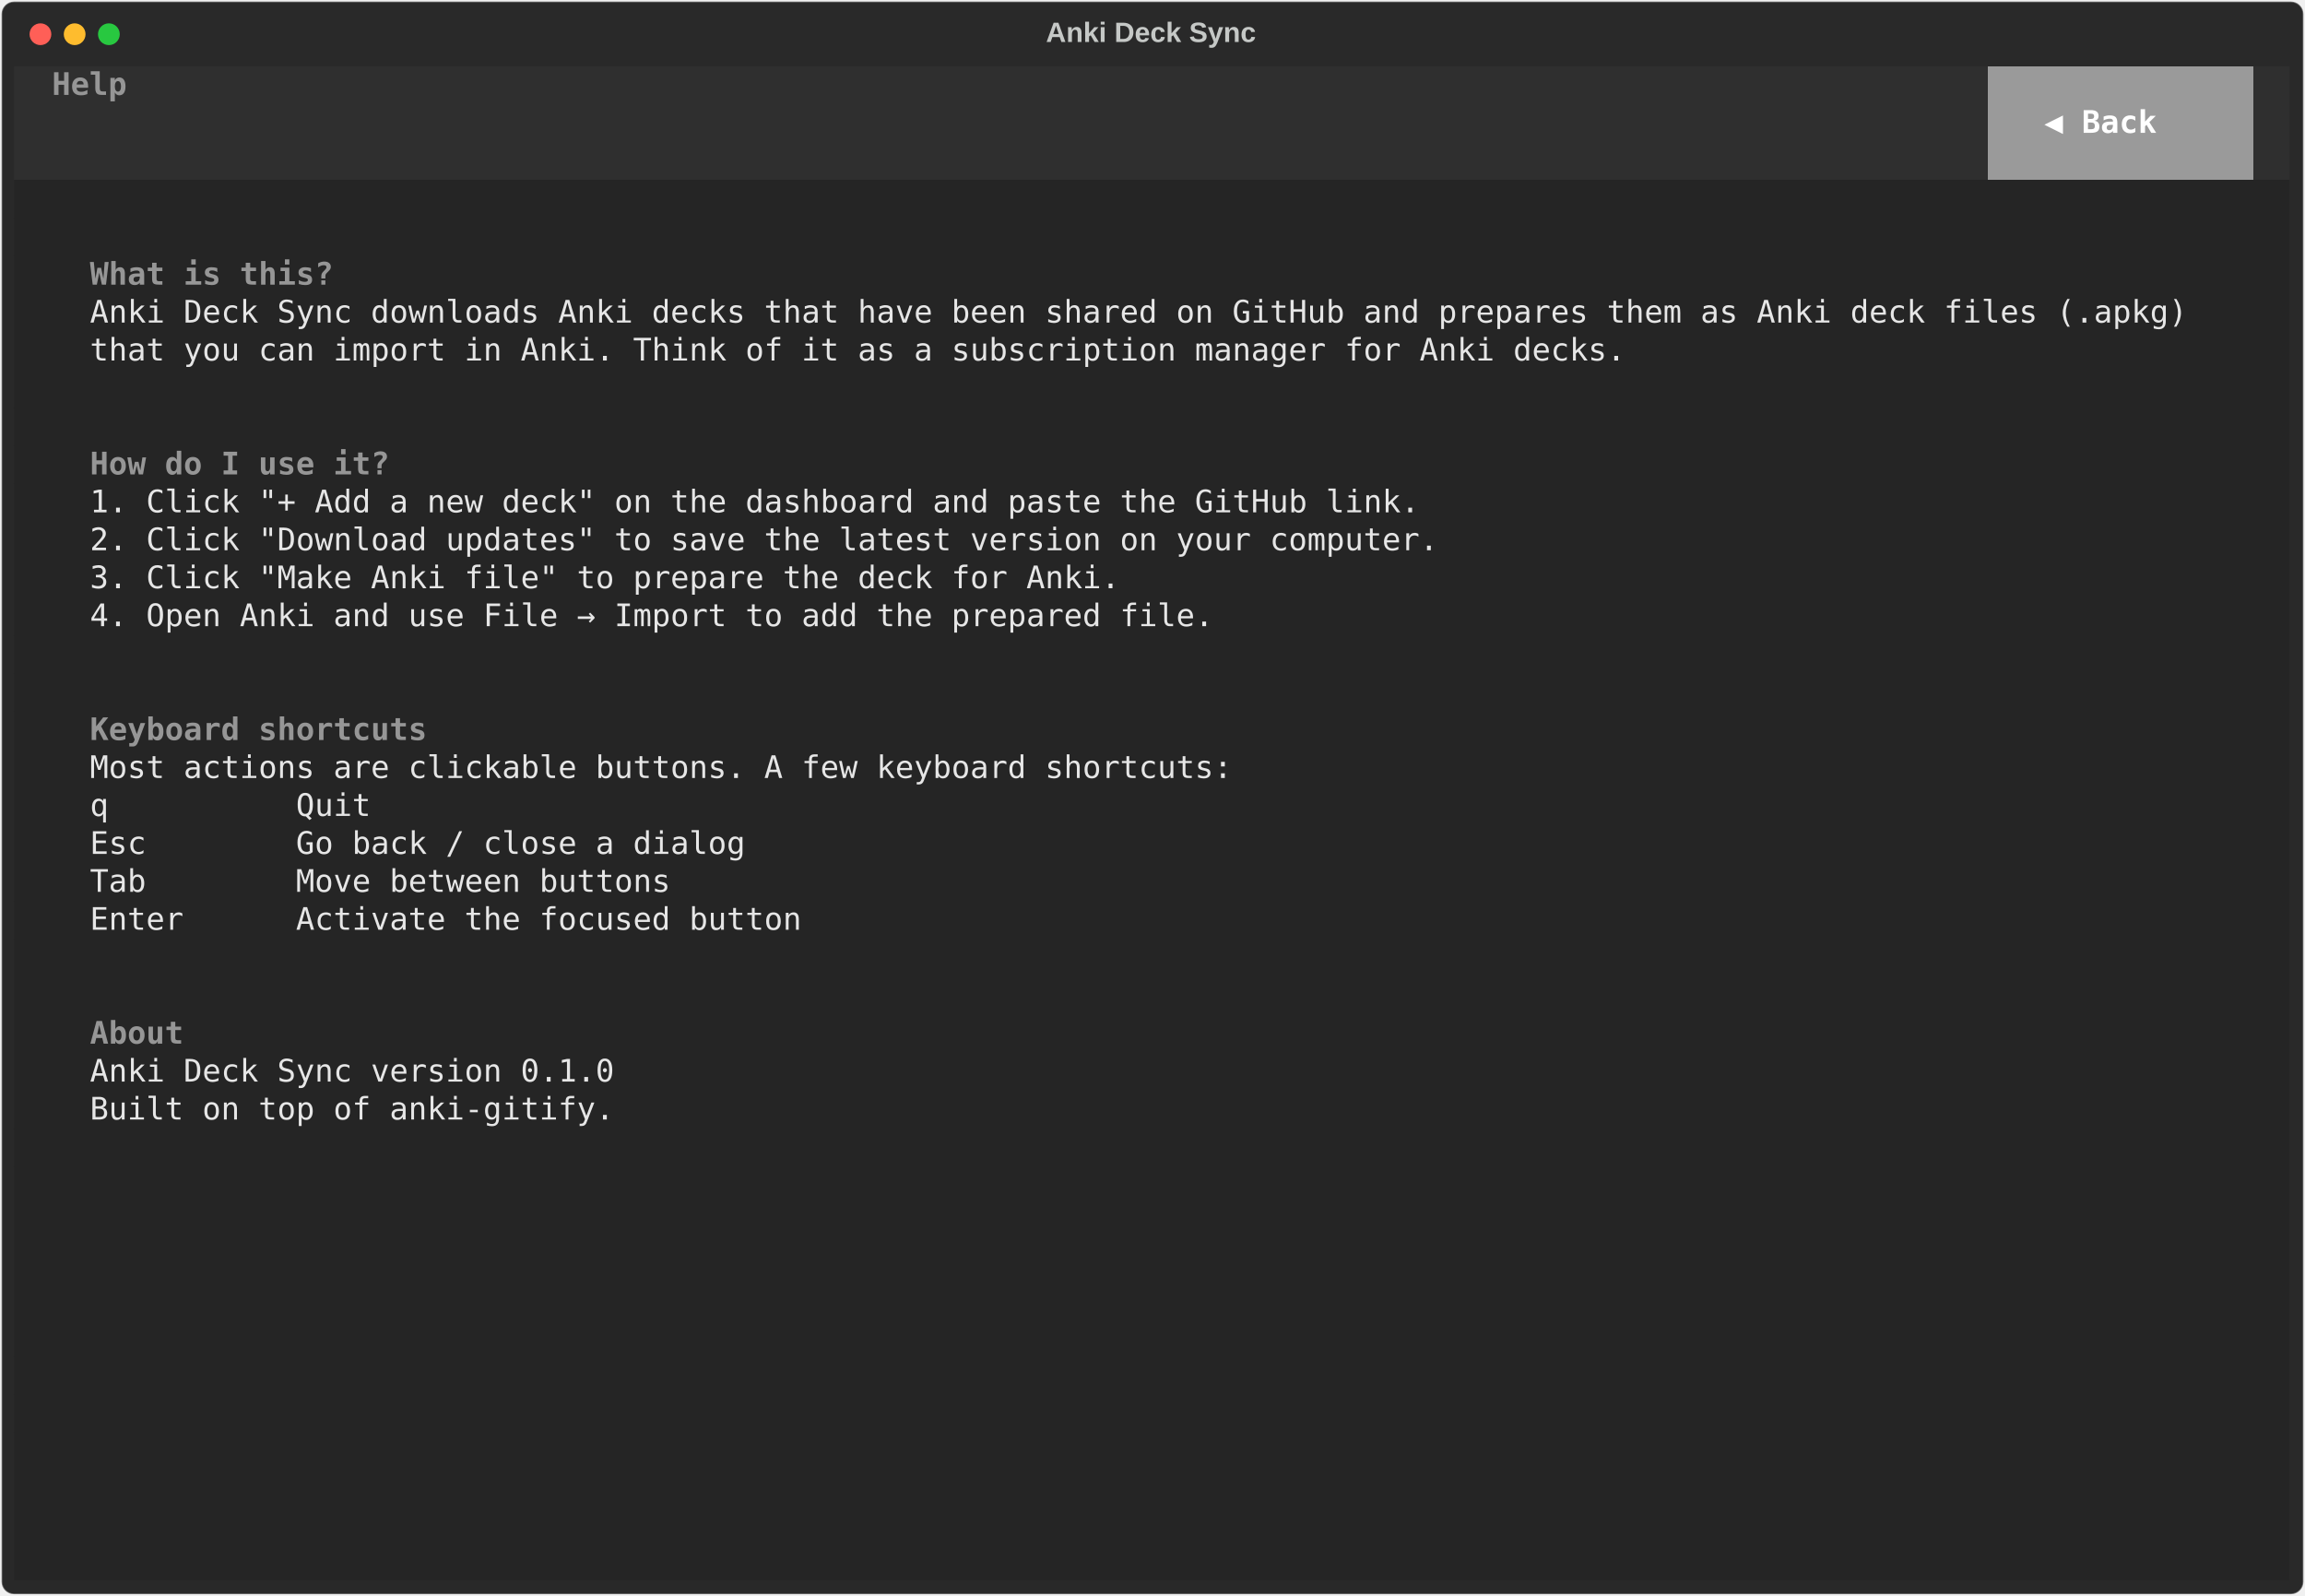
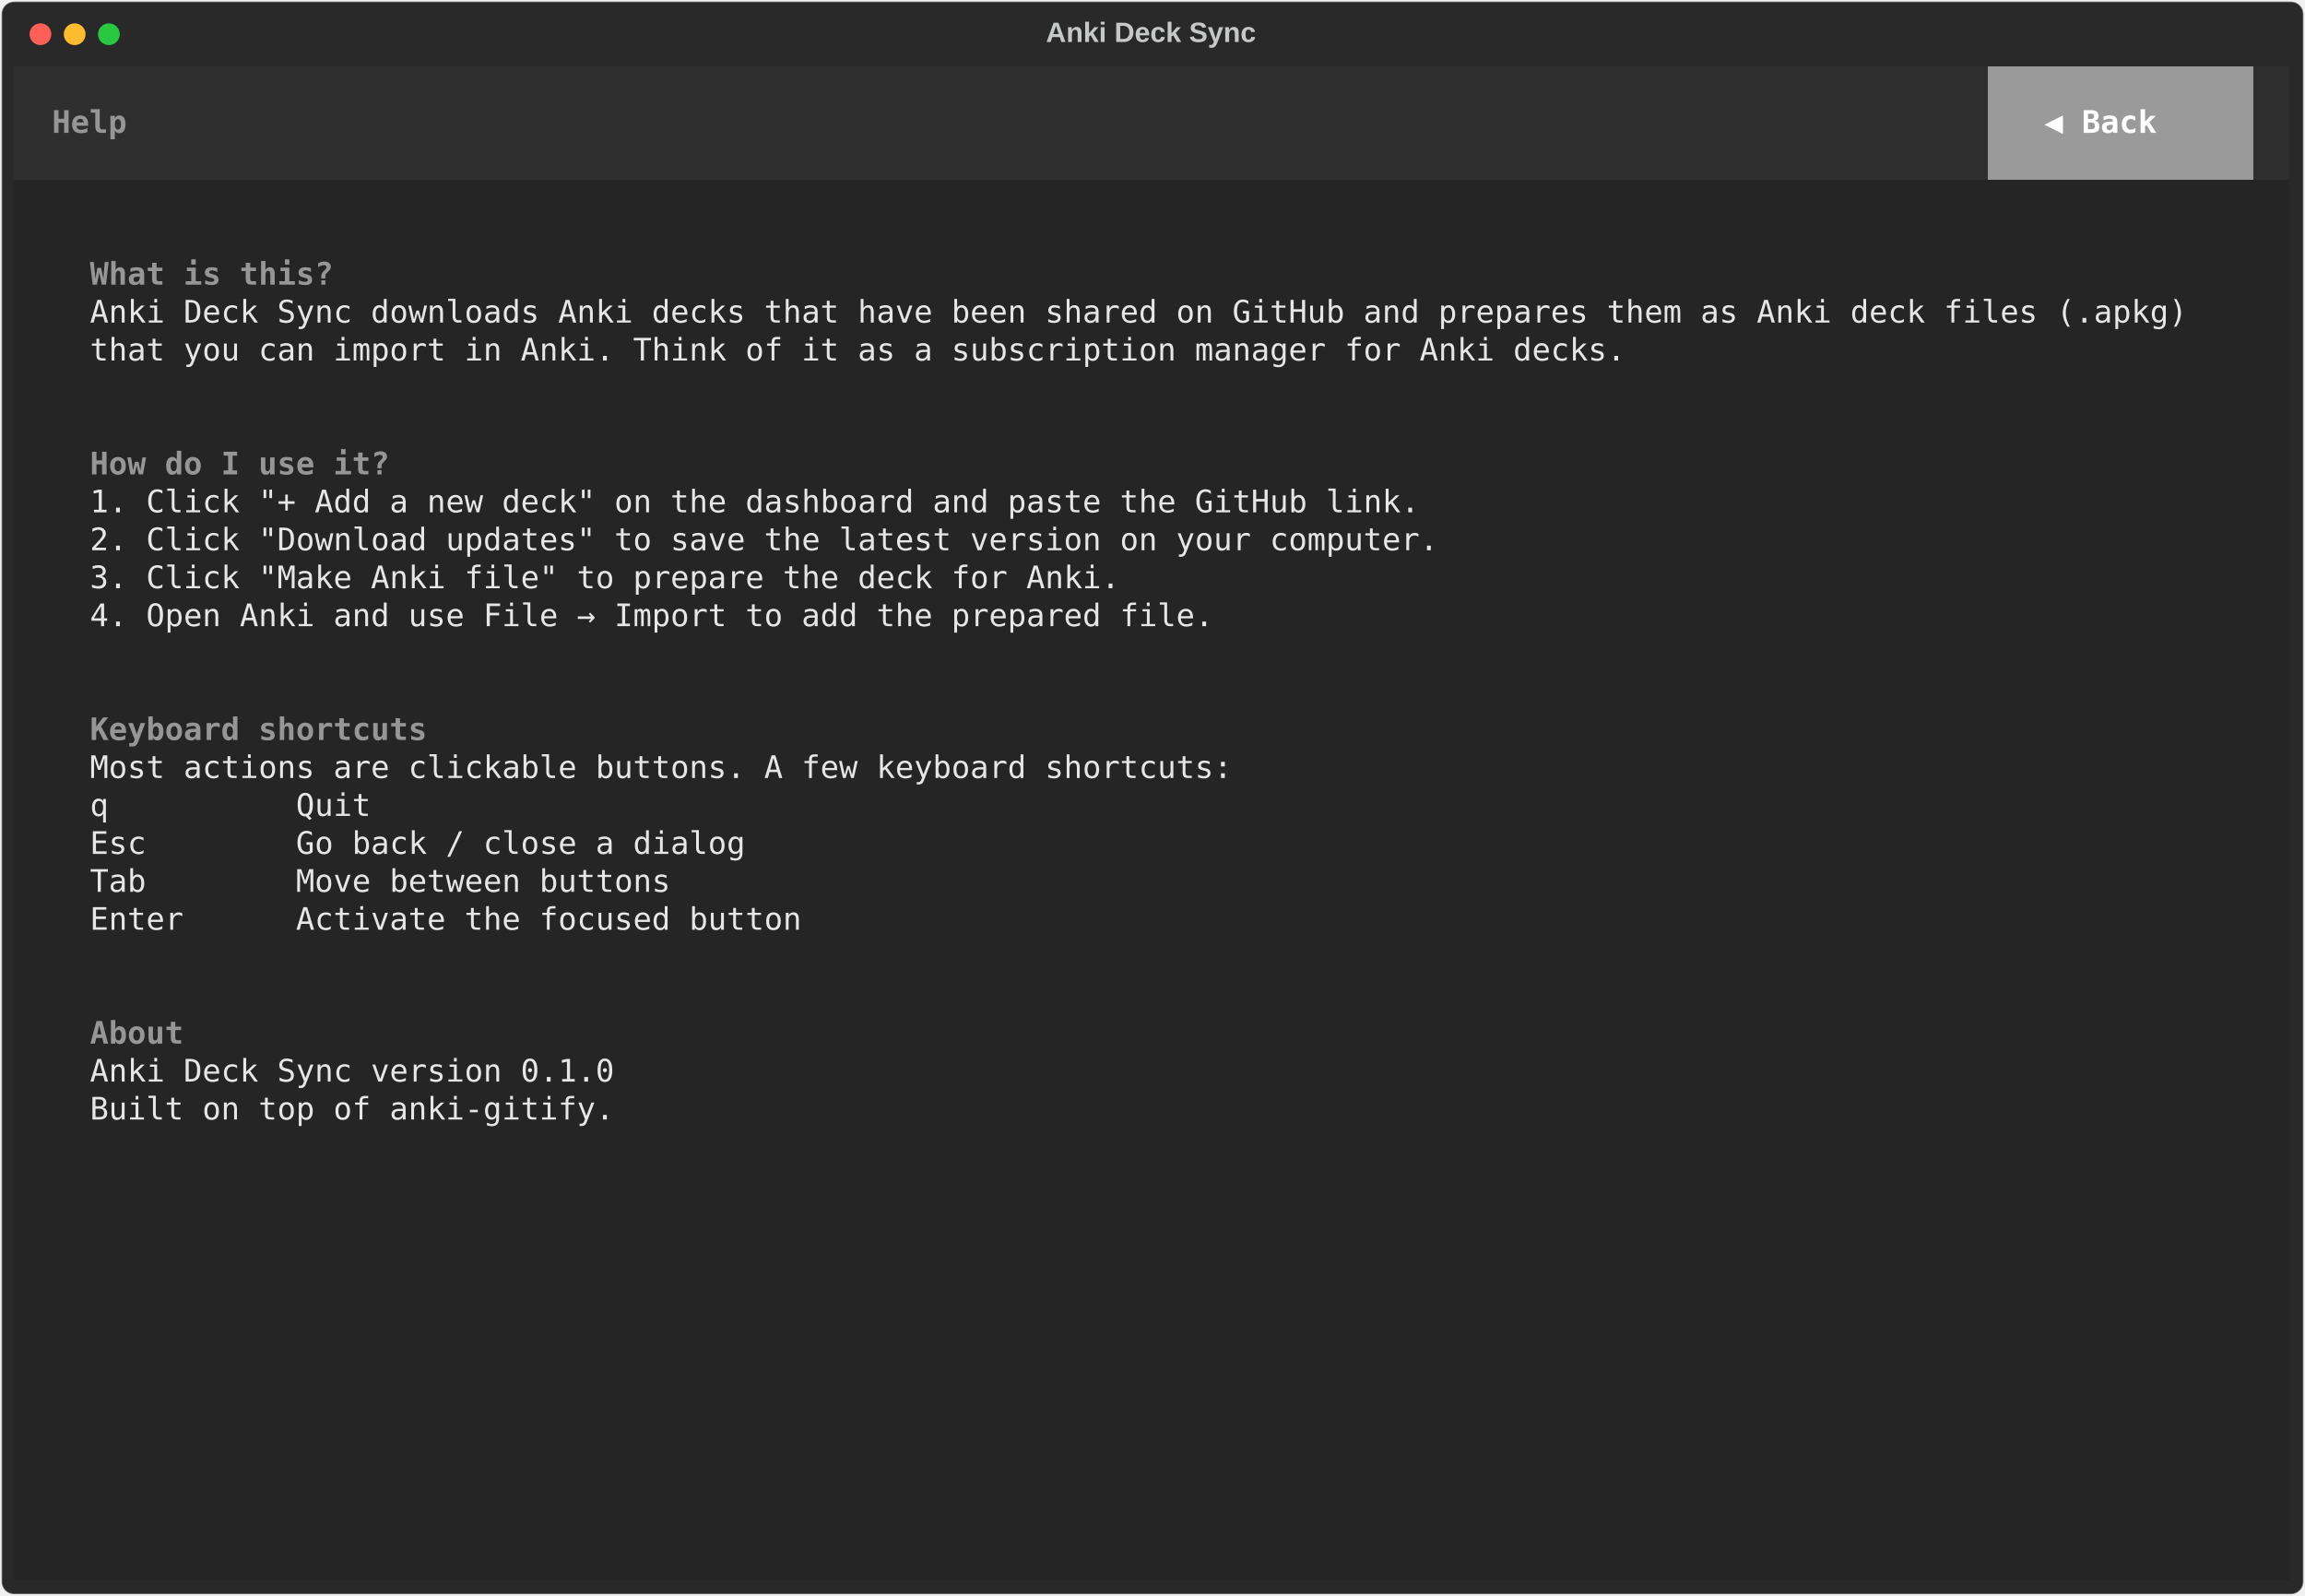
<svg xmlns="http://www.w3.org/2000/svg" class="rich-terminal" viewBox="0 0 1482 1026.0">
  <style>

    @font-face {
        font-family: "Fira Code";
        src: local("FiraCode-Regular"),
                url("https://cdnjs.cloudflare.com/ajax/libs/firacode/6.2.0/woff2/FiraCode-Regular.woff2") format("woff2"),
                url("https://cdnjs.cloudflare.com/ajax/libs/firacode/6.2.0/woff/FiraCode-Regular.woff") format("woff");
        font-style: normal;
        font-weight: 400;
    }
    @font-face {
        font-family: "Fira Code";
        src: local("FiraCode-Bold"),
                url("https://cdnjs.cloudflare.com/ajax/libs/firacode/6.2.0/woff2/FiraCode-Bold.woff2") format("woff2"),
                url("https://cdnjs.cloudflare.com/ajax/libs/firacode/6.2.0/woff/FiraCode-Bold.woff") format("woff");
        font-style: bold;
        font-weight: 700;
    }

    .terminal-matrix {
        font-family: Fira Code, monospace;
        font-size: 20px;
        line-height: 24.4px;
        font-variant-east-asian: full-width;
    }

    .terminal-title {
        font-size: 18px;
        font-weight: bold;
        font-family: arial;
    }

    .terminal-r1 { fill: #c5c8c6 }
.terminal-r2 { fill: #969696;font-weight: bold }
.terminal-r3 { fill: #ffffff;font-weight: bold }
.terminal-r4 { fill: #e6e6e6 }
    </style>
  <defs>
    <clipPath id="terminal-clip-terminal">
      <rect x="0" y="0" width="1463.0" height="975.0" />
    </clipPath>
    <clipPath id="terminal-line-0">
      <rect x="0" y="1.5" width="1464" height="24.65" />
    </clipPath>
    <clipPath id="terminal-line-1">
      <rect x="0" y="25.9" width="1464" height="24.65" />
    </clipPath>
    <clipPath id="terminal-line-2">
      <rect x="0" y="50.3" width="1464" height="24.65" />
    </clipPath>
    <clipPath id="terminal-line-3">
      <rect x="0" y="74.7" width="1464" height="24.65" />
    </clipPath>
    <clipPath id="terminal-line-4">
      <rect x="0" y="99.1" width="1464" height="24.65" />
    </clipPath>
    <clipPath id="terminal-line-5">
      <rect x="0" y="123.5" width="1464" height="24.65" />
    </clipPath>
    <clipPath id="terminal-line-6">
      <rect x="0" y="147.9" width="1464" height="24.65" />
    </clipPath>
    <clipPath id="terminal-line-7">
      <rect x="0" y="172.3" width="1464" height="24.65" />
    </clipPath>
    <clipPath id="terminal-line-8">
      <rect x="0" y="196.7" width="1464" height="24.65" />
    </clipPath>
    <clipPath id="terminal-line-9">
      <rect x="0" y="221.1" width="1464" height="24.65" />
    </clipPath>
    <clipPath id="terminal-line-10">
      <rect x="0" y="245.5" width="1464" height="24.65" />
    </clipPath>
    <clipPath id="terminal-line-11">
      <rect x="0" y="269.9" width="1464" height="24.65" />
    </clipPath>
    <clipPath id="terminal-line-12">
      <rect x="0" y="294.3" width="1464" height="24.65" />
    </clipPath>
    <clipPath id="terminal-line-13">
      <rect x="0" y="318.7" width="1464" height="24.65" />
    </clipPath>
    <clipPath id="terminal-line-14">
      <rect x="0" y="343.1" width="1464" height="24.65" />
    </clipPath>
    <clipPath id="terminal-line-15">
      <rect x="0" y="367.5" width="1464" height="24.65" />
    </clipPath>
    <clipPath id="terminal-line-16">
      <rect x="0" y="391.9" width="1464" height="24.65" />
    </clipPath>
    <clipPath id="terminal-line-17">
      <rect x="0" y="416.3" width="1464" height="24.65" />
    </clipPath>
    <clipPath id="terminal-line-18">
      <rect x="0" y="440.7" width="1464" height="24.65" />
    </clipPath>
    <clipPath id="terminal-line-19">
      <rect x="0" y="465.1" width="1464" height="24.65" />
    </clipPath>
    <clipPath id="terminal-line-20">
      <rect x="0" y="489.5" width="1464" height="24.65" />
    </clipPath>
    <clipPath id="terminal-line-21">
      <rect x="0" y="513.9" width="1464" height="24.65" />
    </clipPath>
    <clipPath id="terminal-line-22">
      <rect x="0" y="538.3" width="1464" height="24.65" />
    </clipPath>
    <clipPath id="terminal-line-23">
      <rect x="0" y="562.7" width="1464" height="24.65" />
    </clipPath>
    <clipPath id="terminal-line-24">
      <rect x="0" y="587.1" width="1464" height="24.65" />
    </clipPath>
    <clipPath id="terminal-line-25">
      <rect x="0" y="611.5" width="1464" height="24.65" />
    </clipPath>
    <clipPath id="terminal-line-26">
      <rect x="0" y="635.9" width="1464" height="24.65" />
    </clipPath>
    <clipPath id="terminal-line-27">
      <rect x="0" y="660.3" width="1464" height="24.65" />
    </clipPath>
    <clipPath id="terminal-line-28">
      <rect x="0" y="684.7" width="1464" height="24.65" />
    </clipPath>
    <clipPath id="terminal-line-29">
      <rect x="0" y="709.1" width="1464" height="24.65" />
    </clipPath>
    <clipPath id="terminal-line-30">
      <rect x="0" y="733.5" width="1464" height="24.65" />
    </clipPath>
    <clipPath id="terminal-line-31">
      <rect x="0" y="757.9" width="1464" height="24.65" />
    </clipPath>
    <clipPath id="terminal-line-32">
      <rect x="0" y="782.3" width="1464" height="24.65" />
    </clipPath>
    <clipPath id="terminal-line-33">
      <rect x="0" y="806.7" width="1464" height="24.65" />
    </clipPath>
    <clipPath id="terminal-line-34">
      <rect x="0" y="831.1" width="1464" height="24.65" />
    </clipPath>
    <clipPath id="terminal-line-35">
      <rect x="0" y="855.5" width="1464" height="24.65" />
    </clipPath>
    <clipPath id="terminal-line-36">
      <rect x="0" y="879.9" width="1464" height="24.65" />
    </clipPath>
    <clipPath id="terminal-line-37">
      <rect x="0" y="904.3" width="1464" height="24.65" />
    </clipPath>
    <clipPath id="terminal-line-38">
      <rect x="0" y="928.7" width="1464" height="24.65" />
    </clipPath>
  </defs>
  <rect fill="#292929" stroke="rgba(255,255,255,0.35)" stroke-width="1" x="1" y="1" width="1480" height="1024" rx="8" />
  <text class="terminal-title" fill="#c5c8c6" text-anchor="middle" x="740" y="27">Anki Deck Sync</text>
  <g transform="translate(26,22)">
    <circle cx="0" cy="0" r="7" fill="#ff5f57" />
    <circle cx="22" cy="0" r="7" fill="#febc2e" />
    <circle cx="44" cy="0" r="7" fill="#28c840" />
  </g>
  <g transform="translate(9, 41)" clip-path="url(#terminal-clip-terminal)">
    <rect fill="#2f2f2f" x="0" y="1.5" width="24.4" height="24.65" shape-rendering="crispEdges" />
-     <rect fill="#2f2f2f" x="24.4" y="1.5" width="48.8" height="24.65" shape-rendering="crispEdges" />
-     <rect fill="#2f2f2f" x="73.2" y="1.5" width="1183.4" height="24.65" shape-rendering="crispEdges" />
+     <rect fill="#2f2f2f" x="24.4" y="1.5" width="1232.2" height="24.65" shape-rendering="crispEdges" />
    <rect fill="#2f2f2f" x="1256.6" y="1.5" width="12.2" height="24.65" shape-rendering="crispEdges" />
    <rect fill="#9a9a9a" x="1268.8" y="1.5" width="24.4" height="24.65" shape-rendering="crispEdges" />
    <rect fill="#9a9a9a" x="1293.2" y="1.5" width="122" height="24.65" shape-rendering="crispEdges" />
    <rect fill="#9a9a9a" x="1415.2" y="1.5" width="24.4" height="24.65" shape-rendering="crispEdges" />
    <rect fill="#2f2f2f" x="1439.6" y="1.5" width="24.4" height="24.65" shape-rendering="crispEdges" />
-     <rect fill="#2f2f2f" x="0" y="25.9" width="1268.8" height="24.65" shape-rendering="crispEdges" />
+     <rect fill="#2f2f2f" x="0" y="25.9" width="24.4" height="24.65" shape-rendering="crispEdges" />
+     <rect fill="#2f2f2f" x="24.4" y="25.9" width="48.8" height="24.65" shape-rendering="crispEdges" />
+     <rect fill="#2f2f2f" x="73.2" y="25.9" width="1183.4" height="24.65" shape-rendering="crispEdges" />
+     <rect fill="#2f2f2f" x="1256.6" y="25.9" width="12.2" height="24.65" shape-rendering="crispEdges" />
    <rect fill="#9a9a9a" x="1268.8" y="25.9" width="36.6" height="24.65" shape-rendering="crispEdges" />
    <rect fill="#9a9a9a" x="1305.4" y="25.9" width="97.6" height="24.65" shape-rendering="crispEdges" />
    <rect fill="#9a9a9a" x="1403" y="25.9" width="36.6" height="24.65" shape-rendering="crispEdges" />
    <rect fill="#2f2f2f" x="1439.6" y="25.9" width="24.4" height="24.65" shape-rendering="crispEdges" />
-     <rect fill="#2f2f2f" x="0" y="50.3" width="1268.8" height="24.65" shape-rendering="crispEdges" />
+     <rect fill="#2f2f2f" x="0" y="50.3" width="24.4" height="24.65" shape-rendering="crispEdges" />
+     <rect fill="#2f2f2f" x="24.4" y="50.3" width="1232.2" height="24.65" shape-rendering="crispEdges" />
+     <rect fill="#2f2f2f" x="1256.6" y="50.3" width="12.2" height="24.65" shape-rendering="crispEdges" />
    <rect fill="#9a9a9a" x="1268.8" y="50.3" width="24.4" height="24.65" shape-rendering="crispEdges" />
    <rect fill="#9a9a9a" x="1293.2" y="50.3" width="122" height="24.65" shape-rendering="crispEdges" />
    <rect fill="#9a9a9a" x="1415.2" y="50.3" width="24.4" height="24.65" shape-rendering="crispEdges" />
    <rect fill="#2f2f2f" x="1439.6" y="50.3" width="24.4" height="24.65" shape-rendering="crispEdges" />
    <rect fill="#252525" x="0" y="74.7" width="1464" height="24.65" shape-rendering="crispEdges" />
    <rect fill="#252525" x="0" y="99.1" width="1464" height="24.65" shape-rendering="crispEdges" />
    <rect fill="#252525" x="0" y="123.5" width="48.8" height="24.65" shape-rendering="crispEdges" />
    <rect fill="#252525" x="48.8" y="123.5" width="158.6" height="24.65" shape-rendering="crispEdges" />
    <rect fill="#252525" x="207.4" y="123.5" width="1256.6" height="24.65" shape-rendering="crispEdges" />
    <rect fill="#252525" x="0" y="147.9" width="48.8" height="24.65" shape-rendering="crispEdges" />
    <rect fill="#252525" x="48.8" y="147.9" width="1366.4" height="24.65" shape-rendering="crispEdges" />
    <rect fill="#252525" x="1415.2" y="147.9" width="48.8" height="24.65" shape-rendering="crispEdges" />
    <rect fill="#252525" x="0" y="172.3" width="48.8" height="24.65" shape-rendering="crispEdges" />
    <rect fill="#252525" x="48.8" y="172.3" width="1000.4" height="24.65" shape-rendering="crispEdges" />
    <rect fill="#252525" x="1049.2" y="172.3" width="414.8" height="24.65" shape-rendering="crispEdges" />
    <rect fill="#252525" x="0" y="196.7" width="1464" height="24.65" shape-rendering="crispEdges" />
    <rect fill="#252525" x="0" y="221.1" width="1464" height="24.65" shape-rendering="crispEdges" />
    <rect fill="#252525" x="0" y="245.5" width="48.8" height="24.65" shape-rendering="crispEdges" />
    <rect fill="#252525" x="48.8" y="245.5" width="195.2" height="24.65" shape-rendering="crispEdges" />
    <rect fill="#252525" x="244" y="245.5" width="1220" height="24.65" shape-rendering="crispEdges" />
    <rect fill="#252525" x="0" y="269.9" width="48.8" height="24.65" shape-rendering="crispEdges" />
    <rect fill="#252525" x="48.8" y="269.9" width="866.2" height="24.65" shape-rendering="crispEdges" />
    <rect fill="#252525" x="915" y="269.9" width="549" height="24.65" shape-rendering="crispEdges" />
    <rect fill="#252525" x="0" y="294.3" width="48.8" height="24.65" shape-rendering="crispEdges" />
    <rect fill="#252525" x="48.8" y="294.3" width="878.4" height="24.65" shape-rendering="crispEdges" />
    <rect fill="#252525" x="927.2" y="294.3" width="536.8" height="24.65" shape-rendering="crispEdges" />
    <rect fill="#252525" x="0" y="318.7" width="48.8" height="24.65" shape-rendering="crispEdges" />
    <rect fill="#252525" x="48.8" y="318.7" width="671" height="24.65" shape-rendering="crispEdges" />
    <rect fill="#252525" x="719.8" y="318.7" width="744.2" height="24.65" shape-rendering="crispEdges" />
    <rect fill="#252525" x="0" y="343.1" width="48.8" height="24.65" shape-rendering="crispEdges" />
    <rect fill="#252525" x="48.8" y="343.1" width="732" height="24.65" shape-rendering="crispEdges" />
    <rect fill="#252525" x="780.8" y="343.1" width="683.2" height="24.65" shape-rendering="crispEdges" />
    <rect fill="#252525" x="0" y="367.5" width="1464" height="24.65" shape-rendering="crispEdges" />
    <rect fill="#252525" x="0" y="391.9" width="1464" height="24.65" shape-rendering="crispEdges" />
    <rect fill="#252525" x="0" y="416.3" width="48.8" height="24.65" shape-rendering="crispEdges" />
    <rect fill="#252525" x="48.8" y="416.3" width="219.6" height="24.65" shape-rendering="crispEdges" />
    <rect fill="#252525" x="268.4" y="416.3" width="1195.6" height="24.65" shape-rendering="crispEdges" />
    <rect fill="#252525" x="0" y="440.7" width="48.8" height="24.65" shape-rendering="crispEdges" />
    <rect fill="#252525" x="48.8" y="440.7" width="744.2" height="24.65" shape-rendering="crispEdges" />
    <rect fill="#252525" x="793" y="440.7" width="671" height="24.65" shape-rendering="crispEdges" />
    <rect fill="#252525" x="0" y="465.1" width="48.8" height="24.65" shape-rendering="crispEdges" />
    <rect fill="#252525" x="48.8" y="465.1" width="207.4" height="24.65" shape-rendering="crispEdges" />
    <rect fill="#252525" x="256.2" y="465.1" width="1207.8" height="24.65" shape-rendering="crispEdges" />
    <rect fill="#252525" x="0" y="489.5" width="48.8" height="24.65" shape-rendering="crispEdges" />
    <rect fill="#252525" x="48.8" y="489.5" width="451.4" height="24.65" shape-rendering="crispEdges" />
    <rect fill="#252525" x="500.2" y="489.5" width="963.8" height="24.65" shape-rendering="crispEdges" />
    <rect fill="#252525" x="0" y="513.9" width="48.8" height="24.65" shape-rendering="crispEdges" />
    <rect fill="#252525" x="48.8" y="513.9" width="402.6" height="24.65" shape-rendering="crispEdges" />
    <rect fill="#252525" x="451.4" y="513.9" width="1012.6" height="24.65" shape-rendering="crispEdges" />
    <rect fill="#252525" x="0" y="538.3" width="48.8" height="24.65" shape-rendering="crispEdges" />
    <rect fill="#252525" x="48.8" y="538.3" width="488" height="24.65" shape-rendering="crispEdges" />
    <rect fill="#252525" x="536.8" y="538.3" width="927.2" height="24.65" shape-rendering="crispEdges" />
    <rect fill="#252525" x="0" y="562.7" width="1464" height="24.65" shape-rendering="crispEdges" />
    <rect fill="#252525" x="0" y="587.1" width="1464" height="24.65" shape-rendering="crispEdges" />
    <rect fill="#252525" x="0" y="611.5" width="48.8" height="24.65" shape-rendering="crispEdges" />
    <rect fill="#252525" x="48.8" y="611.5" width="61" height="24.65" shape-rendering="crispEdges" />
    <rect fill="#252525" x="109.8" y="611.5" width="1354.2" height="24.65" shape-rendering="crispEdges" />
    <rect fill="#252525" x="0" y="635.9" width="48.8" height="24.65" shape-rendering="crispEdges" />
    <rect fill="#252525" x="48.8" y="635.9" width="341.6" height="24.65" shape-rendering="crispEdges" />
    <rect fill="#252525" x="390.4" y="635.9" width="1073.6" height="24.65" shape-rendering="crispEdges" />
    <rect fill="#252525" x="0" y="660.3" width="48.8" height="24.65" shape-rendering="crispEdges" />
    <rect fill="#252525" x="48.8" y="660.3" width="341.6" height="24.65" shape-rendering="crispEdges" />
    <rect fill="#252525" x="390.4" y="660.3" width="1073.6" height="24.65" shape-rendering="crispEdges" />
    <rect fill="#252525" x="0" y="684.7" width="1464" height="24.65" shape-rendering="crispEdges" />
    <rect fill="#252525" x="0" y="709.1" width="1464" height="24.65" shape-rendering="crispEdges" />
    <rect fill="#252525" x="0" y="733.5" width="1464" height="24.65" shape-rendering="crispEdges" />
    <rect fill="#252525" x="0" y="757.9" width="1464" height="24.65" shape-rendering="crispEdges" />
    <rect fill="#252525" x="0" y="782.3" width="1464" height="24.65" shape-rendering="crispEdges" />
    <rect fill="#252525" x="0" y="806.7" width="1464" height="24.65" shape-rendering="crispEdges" />
    <rect fill="#252525" x="0" y="831.1" width="1464" height="24.65" shape-rendering="crispEdges" />
    <rect fill="#252525" x="0" y="855.5" width="1464" height="24.65" shape-rendering="crispEdges" />
    <rect fill="#252525" x="0" y="879.9" width="1464" height="24.65" shape-rendering="crispEdges" />
    <rect fill="#252525" x="0" y="904.3" width="1464" height="24.65" shape-rendering="crispEdges" />
    <rect fill="#252525" x="0" y="928.7" width="1464" height="24.65" shape-rendering="crispEdges" />
    <rect fill="#252525" x="0" y="953.1" width="1464" height="24.65" shape-rendering="crispEdges" />
    <g class="terminal-matrix">
-       <text class="terminal-r2" x="24.4" y="20" textLength="48.8" clip-path="url(#terminal-line-0)">Help</text>
      <text class="terminal-r1" x="1464" y="20" textLength="12.2" clip-path="url(#terminal-line-0)">
</text>
+       <text class="terminal-r2" x="24.4" y="44.4" textLength="48.8" clip-path="url(#terminal-line-1)">Help</text>
      <text class="terminal-r3" x="1305.4" y="44.4" textLength="97.6" clip-path="url(#terminal-line-1)"> ◀ Back </text>
      <text class="terminal-r1" x="1464" y="44.4" textLength="12.2" clip-path="url(#terminal-line-1)">
</text>
      <text class="terminal-r1" x="1464" y="68.8" textLength="12.2" clip-path="url(#terminal-line-2)">
</text>
      <text class="terminal-r1" x="1464" y="93.2" textLength="12.2" clip-path="url(#terminal-line-3)">
</text>
      <text class="terminal-r1" x="1464" y="117.6" textLength="12.2" clip-path="url(#terminal-line-4)">
</text>
      <text class="terminal-r2" x="48.8" y="142" textLength="158.6" clip-path="url(#terminal-line-5)">What is this?</text>
      <text class="terminal-r1" x="1464" y="142" textLength="12.2" clip-path="url(#terminal-line-5)">
</text>
      <text class="terminal-r4" x="48.8" y="166.4" textLength="1366.4" clip-path="url(#terminal-line-6)">Anki Deck Sync downloads Anki decks that have been shared on GitHub and prepares them as Anki deck files (.apkg)</text>
      <text class="terminal-r1" x="1464" y="166.4" textLength="12.2" clip-path="url(#terminal-line-6)">
</text>
      <text class="terminal-r4" x="48.8" y="190.8" textLength="1000.4" clip-path="url(#terminal-line-7)">that you can import in Anki. Think of it as a subscription manager for Anki decks.</text>
      <text class="terminal-r1" x="1464" y="190.8" textLength="12.2" clip-path="url(#terminal-line-7)">
</text>
      <text class="terminal-r1" x="1464" y="215.2" textLength="12.2" clip-path="url(#terminal-line-8)">
</text>
      <text class="terminal-r1" x="1464" y="239.6" textLength="12.2" clip-path="url(#terminal-line-9)">
</text>
      <text class="terminal-r2" x="48.8" y="264" textLength="195.2" clip-path="url(#terminal-line-10)">How do I use it?</text>
      <text class="terminal-r1" x="1464" y="264" textLength="12.2" clip-path="url(#terminal-line-10)">
</text>
      <text class="terminal-r4" x="48.8" y="288.4" textLength="866.2" clip-path="url(#terminal-line-11)">1. Click "+ Add a new deck" on the dashboard and paste the GitHub link.</text>
      <text class="terminal-r1" x="1464" y="288.4" textLength="12.2" clip-path="url(#terminal-line-11)">
</text>
      <text class="terminal-r4" x="48.8" y="312.8" textLength="878.4" clip-path="url(#terminal-line-12)">2. Click "Download updates" to save the latest version on your computer.</text>
      <text class="terminal-r1" x="1464" y="312.8" textLength="12.2" clip-path="url(#terminal-line-12)">
</text>
      <text class="terminal-r4" x="48.8" y="337.2" textLength="671" clip-path="url(#terminal-line-13)">3. Click "Make Anki file" to prepare the deck for Anki.</text>
      <text class="terminal-r1" x="1464" y="337.2" textLength="12.2" clip-path="url(#terminal-line-13)">
</text>
      <text class="terminal-r4" x="48.8" y="361.6" textLength="732" clip-path="url(#terminal-line-14)">4. Open Anki and use File → Import to add the prepared file.</text>
      <text class="terminal-r1" x="1464" y="361.6" textLength="12.2" clip-path="url(#terminal-line-14)">
</text>
      <text class="terminal-r1" x="1464" y="386" textLength="12.2" clip-path="url(#terminal-line-15)">
</text>
      <text class="terminal-r1" x="1464" y="410.4" textLength="12.2" clip-path="url(#terminal-line-16)">
</text>
      <text class="terminal-r2" x="48.8" y="434.8" textLength="219.6" clip-path="url(#terminal-line-17)">Keyboard shortcuts</text>
      <text class="terminal-r1" x="1464" y="434.8" textLength="12.2" clip-path="url(#terminal-line-17)">
</text>
      <text class="terminal-r4" x="48.8" y="459.2" textLength="744.2" clip-path="url(#terminal-line-18)">Most actions are clickable buttons. A few keyboard shortcuts:</text>
      <text class="terminal-r1" x="1464" y="459.2" textLength="12.2" clip-path="url(#terminal-line-18)">
</text>
      <text class="terminal-r4" x="48.8" y="483.6" textLength="207.4" clip-path="url(#terminal-line-19)">  q          Quit</text>
      <text class="terminal-r1" x="1464" y="483.6" textLength="12.2" clip-path="url(#terminal-line-19)">
</text>
      <text class="terminal-r4" x="48.8" y="508" textLength="451.4" clip-path="url(#terminal-line-20)">  Esc        Go back / close a dialog</text>
      <text class="terminal-r1" x="1464" y="508" textLength="12.2" clip-path="url(#terminal-line-20)">
</text>
      <text class="terminal-r4" x="48.8" y="532.4" textLength="402.6" clip-path="url(#terminal-line-21)">  Tab        Move between buttons</text>
      <text class="terminal-r1" x="1464" y="532.4" textLength="12.2" clip-path="url(#terminal-line-21)">
</text>
      <text class="terminal-r4" x="48.8" y="556.8" textLength="488" clip-path="url(#terminal-line-22)">  Enter      Activate the focused button</text>
      <text class="terminal-r1" x="1464" y="556.8" textLength="12.2" clip-path="url(#terminal-line-22)">
</text>
      <text class="terminal-r1" x="1464" y="581.2" textLength="12.2" clip-path="url(#terminal-line-23)">
</text>
      <text class="terminal-r1" x="1464" y="605.6" textLength="12.2" clip-path="url(#terminal-line-24)">
</text>
      <text class="terminal-r2" x="48.8" y="630" textLength="61" clip-path="url(#terminal-line-25)">About</text>
      <text class="terminal-r1" x="1464" y="630" textLength="12.2" clip-path="url(#terminal-line-25)">
</text>
      <text class="terminal-r4" x="48.8" y="654.4" textLength="341.6" clip-path="url(#terminal-line-26)">Anki Deck Sync version 0.1.0</text>
      <text class="terminal-r1" x="1464" y="654.4" textLength="12.2" clip-path="url(#terminal-line-26)">
</text>
      <text class="terminal-r4" x="48.8" y="678.8" textLength="341.6" clip-path="url(#terminal-line-27)">Built on top of anki-gitify.</text>
      <text class="terminal-r1" x="1464" y="678.8" textLength="12.2" clip-path="url(#terminal-line-27)">
</text>
      <text class="terminal-r1" x="1464" y="703.2" textLength="12.2" clip-path="url(#terminal-line-28)">
</text>
      <text class="terminal-r1" x="1464" y="727.6" textLength="12.2" clip-path="url(#terminal-line-29)">
</text>
      <text class="terminal-r1" x="1464" y="752" textLength="12.2" clip-path="url(#terminal-line-30)">
</text>
      <text class="terminal-r1" x="1464" y="776.4" textLength="12.2" clip-path="url(#terminal-line-31)">
</text>
      <text class="terminal-r1" x="1464" y="800.8" textLength="12.2" clip-path="url(#terminal-line-32)">
</text>
      <text class="terminal-r1" x="1464" y="825.2" textLength="12.2" clip-path="url(#terminal-line-33)">
</text>
      <text class="terminal-r1" x="1464" y="849.6" textLength="12.2" clip-path="url(#terminal-line-34)">
</text>
      <text class="terminal-r1" x="1464" y="874" textLength="12.2" clip-path="url(#terminal-line-35)">
</text>
      <text class="terminal-r1" x="1464" y="898.4" textLength="12.2" clip-path="url(#terminal-line-36)">
</text>
      <text class="terminal-r1" x="1464" y="922.8" textLength="12.2" clip-path="url(#terminal-line-37)">
</text>
      <text class="terminal-r1" x="1464" y="947.2" textLength="12.2" clip-path="url(#terminal-line-38)">
</text>
    </g>
  </g>
</svg>
